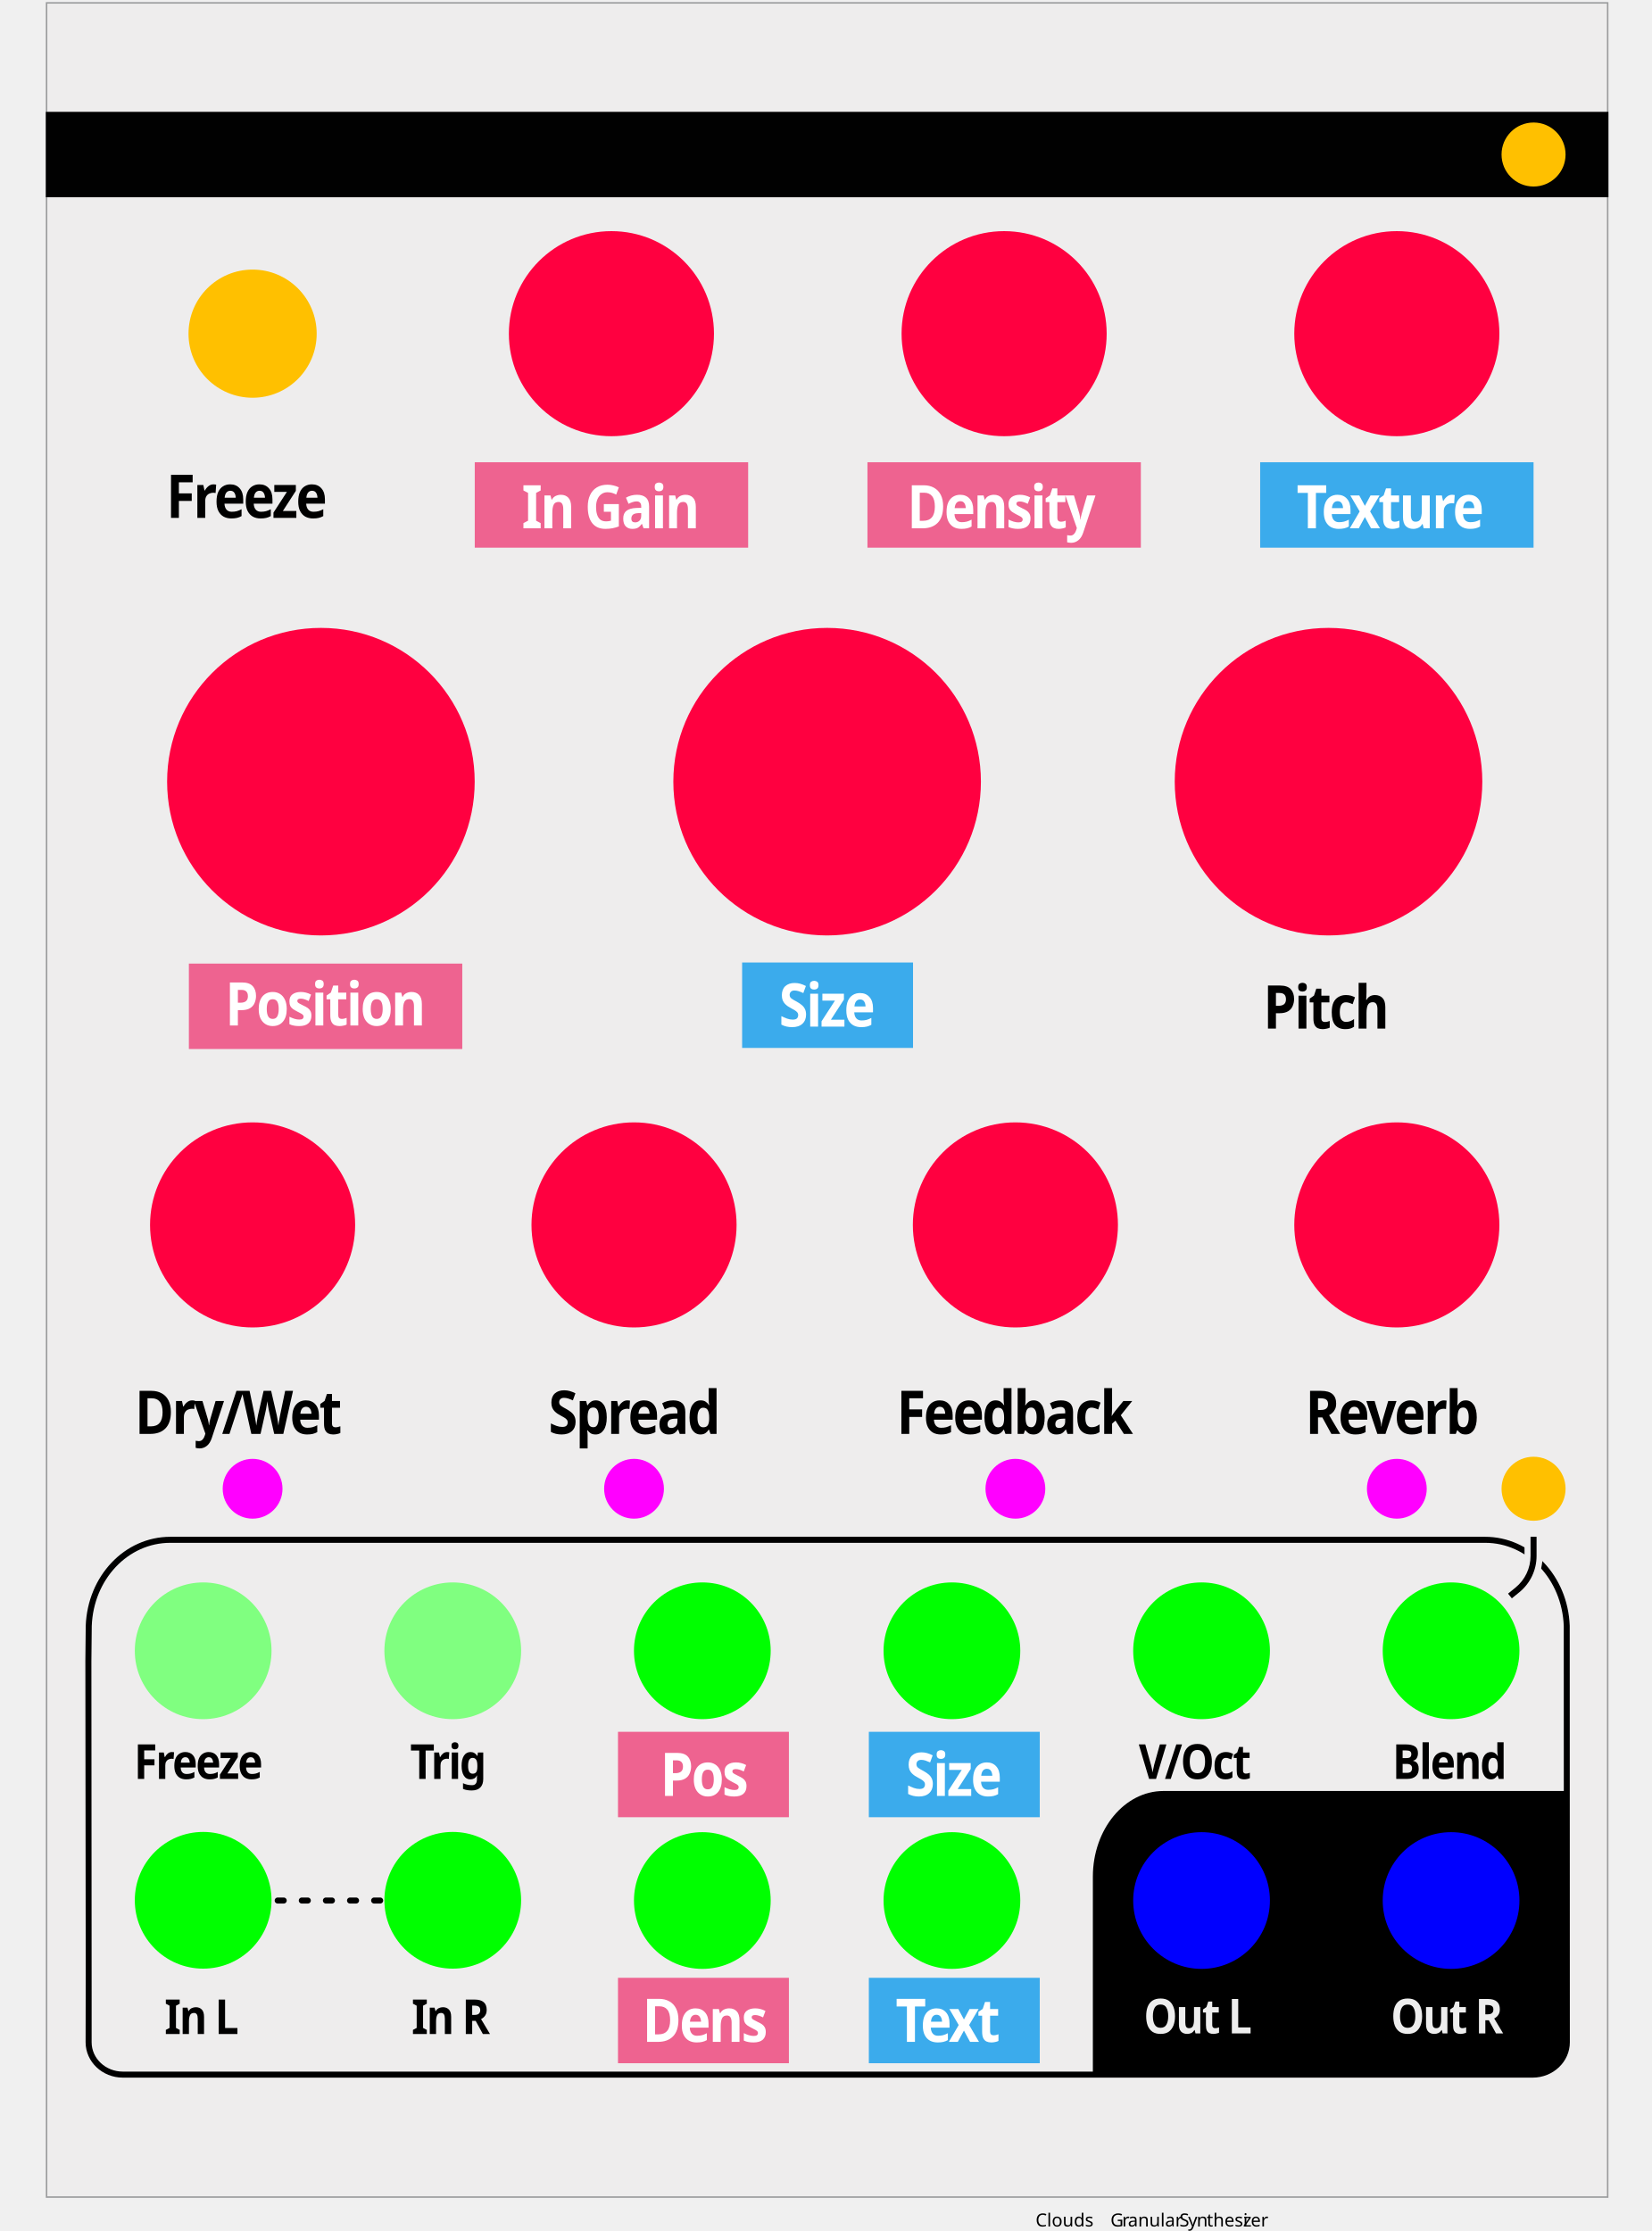
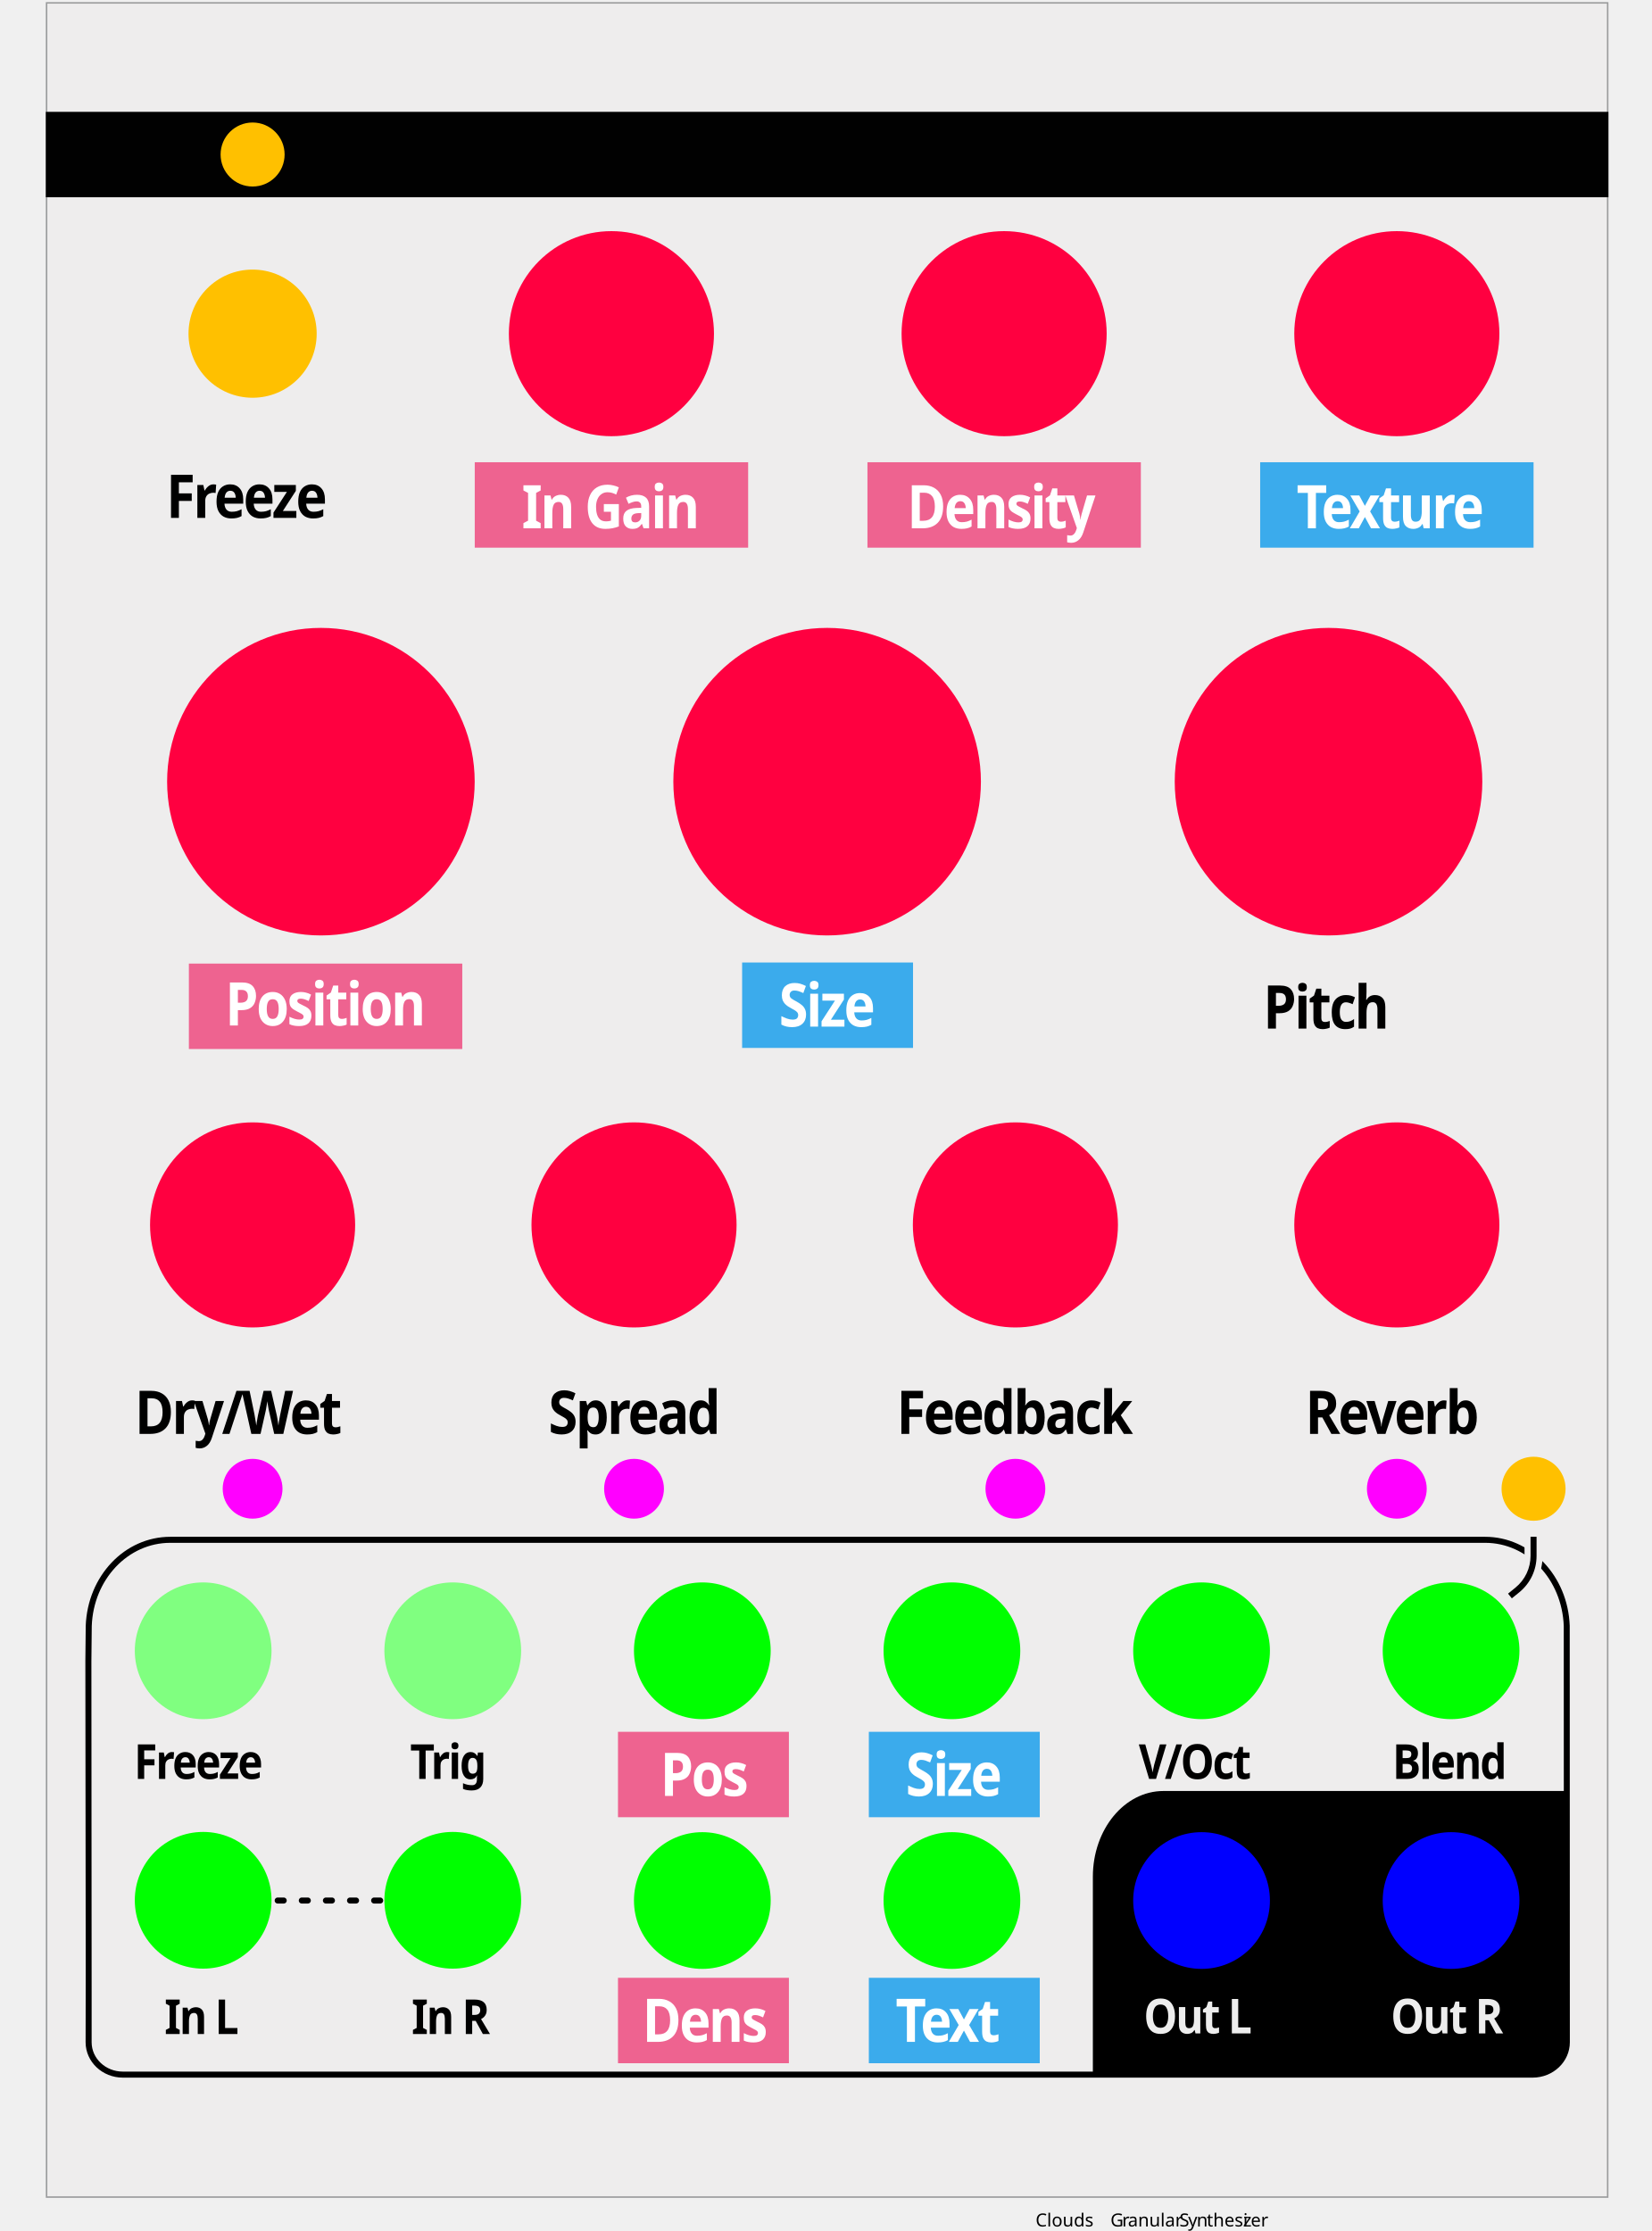
<svg xmlns="http://www.w3.org/2000/svg" width="96.65mm" height="130.56mm" viewBox="0 0 273.98 370.1">
  <g id="faceplate">
    <g id="_18hp_panel" data-name="18hp panel">
      <g id="_20hp_panel" data-name="20hp panel">
        <rect x="7.72" y=".48" width="258.95" height="364" style="fill: #eeeded; stroke-width: 0px;" />
        <path d="M266.55.6v363.75H7.85V.6h258.7M266.8.35H7.6v364.25h259.2V.35h0Z" style="fill: #9b9c9d; stroke-width: 0px;" />
      </g>
    </g>
    <path d="M195.04,343.88h47.28s12.42,0,12.42,0c2.69,0,4.87-2.31,4.87-5.13v-41.64h-66.62c-6.47,0-11.71,6.37-11.71,14.22v32.55h13.76Z" style="fill: #000; stroke-width: 0px;" />
    <rect x="102.51" y="287.29" width="28.35" height="14.17" style="fill: #ee6390; stroke-width: 0px;" />
    <rect x="102.51" y="328.1" width="28.35" height="14.17" style="fill: #ee6390; stroke-width: 0px;" />
    <rect x="144.12" y="287.29" width="28.35" height="14.17" style="fill: #3babec; stroke-width: 0px;" />
    <rect x="144.12" y="328.1" width="28.35" height="14.17" style="fill: #3babec; stroke-width: 0px;" />
    <path d="M254.23,344.66H20.37c-3.4,0-6.17-2.63-6.17-5.87l.02-12.2-.06-51.04.06-5.84c.31-8.29,6.47-14.77,14.03-14.77h71.95s146.14,0,146.14,0c7.56,0,13.73,6.48,14.04,14.76l.02,69.09c0,3.24-2.77,5.87-6.17,5.87ZM15.2,330.29v8.5c0,2.69,2.32,4.87,5.17,4.87h233.87c2.85,0,5.17-2.19,5.17-4.87l-.02-69.06c-.29-7.73-6.02-13.79-13.04-13.79H100.2s-71.95,0-71.95,0c-7.02,0-12.75,6.06-13.03,13.8l-.06,5.82.04,54.74Z" style="fill: #000; stroke-width: 0px;" />
    <g id="Layer_5" data-name="Layer 5">
      <rect x="78.75" y="76.68" width="45.35" height="14.17" style="fill: #ee6390; stroke-width: 0px;" />
      <rect x="31.33" y="159.85" width="45.35" height="14.17" style="fill: #ee6390; stroke-width: 0px;" />
      <rect x="123.1" y="159.67" width="28.35" height="14.17" style="fill: #3babec; stroke-width: 0px;" />
      <rect x="143.89" y="76.68" width="45.35" height="14.17" style="fill: #ee6390; stroke-width: 0px;" />
      <rect x="209.03" y="76.68" width="45.35" height="14.17" style="fill: #3babec; stroke-width: 0px;" />
    </g>
    <line x1="38.06" y1="315.28" x2="67.24" y2="315.28" style="fill: none; stroke: #000; stroke-dasharray: 0 0 1 3; stroke-linecap: round; stroke-linejoin: round;" />
    <rect x="7.6" y="18.55" width="259.2" height="14.17" style="fill: #010101; stroke-width: 0px;" />
    <g id="text_check" data-name="text check">
      <text transform="translate(109.51 297.93) scale(.88 1)" style="fill: #fff; font-family: GillSans-Bold, 'Gill Sans'; font-size: 10px; font-weight: 700; letter-spacing: -.04em;">
        <tspan x="0" y="0">Pos</tspan>
      </text>
      <text transform="translate(106.54 338.73) scale(.88 1)" style="fill: #fff; font-family: GillSans-Bold, 'Gill Sans'; font-size: 10px; font-weight: 700; letter-spacing: -.04em;">
        <tspan x="0" y="0">Dens</tspan>
      </text>
      <text transform="translate(150.24 297.93) scale(.88 1)" style="fill: #fff; font-family: GillSans-Bold, 'Gill Sans'; font-size: 10px; font-weight: 700; letter-spacing: -.04em;">
        <tspan x="0" y="0">Size</tspan>
      </text>
      <text transform="translate(148.55 338.73) scale(.88 1)" style="fill: #fff; font-family: GillSans-Bold, 'Gill Sans'; font-size: 10px; font-weight: 700; letter-spacing: -.04em;">
        <tspan x="0" y="0">Text</tspan>
      </text>
      <text transform="translate(230.7 337.33) scale(.88 1)" style="fill: #ededed; font-family: GillSans-Bold, 'Gill Sans'; font-size: 8px; font-weight: 700; letter-spacing: -.04em;">
        <tspan x="0" y="0">Out R</tspan>
      </text>
      <text transform="translate(189.71 337.33) scale(.88 1)" style="fill: #ededed; font-family: GillSans-Bold, 'Gill Sans'; font-size: 8px; font-weight: 700; letter-spacing: -.04em;">
        <tspan x="0" y="0">Out L</tspan>
      </text>
      <text transform="translate(216.51 237.87) scale(.88 1)" style="fill: #000; font-family: GillSans-Bold, 'Gill Sans'; font-size: 10px; font-weight: 700; letter-spacing: -.04em;">
        <tspan x="0" y="0">Reverb</tspan>
      </text>
      <text transform="translate(148.72 237.87) scale(.88 1)" style="fill: #000; font-family: GillSans-Bold, 'Gill Sans'; font-size: 10px; font-weight: 700; letter-spacing: -.04em;">
        <tspan x="0" y="0">Feedback</tspan>
      </text>
      <text transform="translate(90.98 237.87) scale(.88 1)" style="fill: #000; font-family: GillSans-Bold, 'Gill Sans'; font-size: 10px; font-weight: 700; letter-spacing: -.04em;">
        <tspan x="0" y="0">Spread</tspan>
      </text>
      <text transform="translate(22.35 237.87) scale(.88 1)" style="fill: #000; font-family: GillSans-Bold, 'Gill Sans'; font-size: 10px; font-weight: 700; letter-spacing: -.04em;">
        <tspan x="0" y="0">Dry/Wet</tspan>
      </text>
      <text transform="translate(209.53 170.63) scale(.88 1)" style="fill: #000; font-family: GillSans-Bold, 'Gill Sans'; font-size: 10px; font-weight: 700; letter-spacing: -.04em;">
        <tspan x="0" y="0">Pitch</tspan>
      </text>
      <text transform="translate(27.57 85.91) scale(.88 1)" style="fill: #000; font-family: GillSans-Bold, 'Gill Sans'; font-size: 10px; font-weight: 700; letter-spacing: -.04em;">
        <tspan x="0" y="0">Freeze</tspan>
      </text>
      <text transform="translate(230.97 295.1) scale(.88 1)" style="fill: #000; font-family: GillSans-Bold, 'Gill Sans'; font-size: 8px; font-weight: 700; letter-spacing: -.04em;">
        <tspan x="0" y="0">Blend</tspan>
      </text>
      <text transform="translate(188.9 295.1) scale(.88 1)" style="fill: #000; font-family: GillSans-Bold, 'Gill Sans'; font-size: 8px; font-weight: 700; letter-spacing: -.04em;">
        <tspan x="0" y="0">V/Oct</tspan>
      </text>
      <text transform="translate(68.28 337.43) scale(.88 1)" style="fill: #000; font-family: GillSans-Bold, 'Gill Sans'; font-size: 8px; font-weight: 700; letter-spacing: -.04em;">
        <tspan x="0" y="0">In R</tspan>
      </text>
      <text transform="translate(27.29 337.43) scale(.88 1)" style="fill: #000; font-family: GillSans-Bold, 'Gill Sans'; font-size: 8px; font-weight: 700; letter-spacing: -.04em;">
        <tspan x="0" y="0">In L</tspan>
      </text>
      <text transform="translate(68.03 295.1) scale(.88 1)" style="fill: #000; font-family: GillSans-Bold, 'Gill Sans'; font-size: 8px; font-weight: 700; letter-spacing: -.04em;">
        <tspan x="0" y="0">Trig</tspan>
      </text>
      <text transform="translate(22.24 295.1) scale(.88 1)" style="fill: #000; font-family: GillSans-Bold, 'Gill Sans'; font-size: 8px; font-weight: 700; letter-spacing: -.04em;">
        <tspan x="0" y="0">Freeze</tspan>
      </text>
      <text transform="translate(129.21 170.3) scale(.88 1)" style="fill: #fff; font-family: GillSans-Bold, 'Gill Sans'; font-size: 10px; font-weight: 700; letter-spacing: -.04em;">
        <tspan x="0" y="0">Size</tspan>
      </text>
      <text transform="translate(37.34 170.12) scale(.88 1)" style="fill: #fff; font-family: GillSans-Bold, 'Gill Sans'; font-size: 10px; font-weight: 700; letter-spacing: -.04em;">
        <tspan x="0" y="0">Position</tspan>
      </text>
      <text transform="translate(86.55 87.64) scale(.88 1)" style="fill: #fff; font-family: GillSans-Bold, 'Gill Sans'; font-size: 10px; font-weight: 700; letter-spacing: -.04em;">
        <tspan x="0" y="0">In Gain</tspan>
      </text>
      <text transform="translate(150.45 87.64) scale(.88 1)" style="fill: #fff; font-family: GillSans-Bold, 'Gill Sans'; font-size: 10px; font-weight: 700; letter-spacing: -.04em;">
        <tspan x="0" y="0">Density</tspan>
      </text>
      <text transform="translate(215.06 87.64) scale(.88 1)" style="fill: #fff; font-family: GillSans-Bold, 'Gill Sans'; font-size: 10px; font-weight: 700; letter-spacing: -.04em;">
        <tspan x="0" y="0">Texture</tspan>
      </text>
    </g>
  </g>
  <g id="components">
    <circle id="Reverb_Light_RedGreenLight" data-name="Reverb Light#RedGreenLight" cx="231.7" cy="246.97" r="4.96" style="fill: #f0f; stroke-width: 0px;" />
    <circle id="Feedback_Light_RedGreenLight" data-name="Feedback Light#RedGreenLight" cx="168.43" cy="246.97" r="4.96" style="fill: #f0f; stroke-width: 0px;" />
    <circle id="Pan_Light_RedGreenLight" data-name="Pan Light#RedGreenLight" cx="41.9" cy="246.97" r="4.96" style="fill: #f0f; stroke-width: 0px;" />
    <circle id="Mix_Light_RedGreenLight" data-name="Mix Light#RedGreenLight" cx="105.17" cy="246.97" r="4.96" style="fill: #f0f; stroke-width: 0px;" />
    <circle id="Out_R" data-name="Out R" cx="240.7" cy="315.28" r="11.34" style="fill: blue; stroke-width: 0px;" />
    <circle id="Out_L" data-name="Out L" cx="199.31" cy="315.28" r="11.34" style="fill: blue; stroke-width: 0px;" />
    <circle id="Text_CV" data-name="Text CV" cx="157.9" cy="315.28" r="11.34" style="fill: lime; stroke-width: 0px;" />
    <circle id="Density_CV" data-name="Density CV" cx="116.5" cy="315.28" r="11.34" style="fill: lime; stroke-width: 0px;" />
    <circle id="In_R" data-name="In R" cx="75.1" cy="315.24" r="11.34" style="fill: lime; stroke-width: 0px;" />
    <circle id="In_L" data-name="In L" cx="33.7" cy="315.24" r="11.34" style="fill: lime; stroke-width: 0px;" />
    <circle id="Blend_CV" data-name="Blend CV" cx="240.7" cy="273.85" r="11.34" style="fill: lime; stroke-width: 0px;" />
    <circle id="V_Oct" data-name="V/Oct" cx="199.31" cy="273.85" r="11.34" style="fill: lime; stroke-width: 0px;" />
    <circle id="Size_CV" data-name="Size CV" cx="157.9" cy="273.85" r="11.34" style="fill: lime; stroke-width: 0px;" />
    <circle id="Position_CV" data-name="Position CV" cx="116.5" cy="273.85" r="11.34" style="fill: lime; stroke-width: 0px;" />
    <circle id="Trig" cx="75.1" cy="273.85" r="11.34" style="fill: #80ff80; stroke-width: 0px;" />
    <circle id="Freeze_Trig" data-name="Freeze Trig" cx="33.7" cy="273.85" r="11.34" style="fill: #80ff80; stroke-width: 0px;" />
    <circle id="Reverb_WhiteMediumKnob" data-name="Reverb#WhiteMediumKnob" cx="231.7" cy="203.2" r="17.01" style="fill: #ff0040; stroke-width: 0px;" />
    <circle id="Feedback_WhiteMediumKnob" data-name="Feedback#WhiteMediumKnob" cx="168.43" cy="203.2" r="17.01" style="fill: #ff0040; stroke-width: 0px;" />
    <circle id="Spread_WhiteMediumKnob" data-name="Spread#WhiteMediumKnob" cx="105.17" cy="203.2" r="17.01" style="fill: #ff0040; stroke-width: 0px;" />
    <circle id="DryWet_WhiteMediumKnob" data-name="DryWet#WhiteMediumKnob" cx="41.9" cy="203.2" r="17.01" style="fill: #ff0040; stroke-width: 0px;" />
    <circle id="Texture_BlueMediumKnob" data-name="Texture#BlueMediumKnob" cx="231.7" cy="55.35" r="17.01" style="fill: #ff0040; stroke-width: 0px;" />
    <circle id="Density_RedMediumKnob" data-name="Density#RedMediumKnob" cx="166.56" cy="55.35" r="17.01" style="fill: #ff0040; stroke-width: 0px;" />
    <circle id="In_Gain_RedMediumKnob" data-name="In Gain#RedMediumKnob" cx="101.42" cy="55.35" r="17.01" style="fill: #ff0040; stroke-width: 0px;" />
    <circle id="Pitch_WhiteLargeKnob" data-name="Pitch#WhiteLargeKnob" cx="220.37" cy="129.67" r="25.51" style="fill: #ff0040; stroke-width: 0px;" />
    <circle id="Size_BlueLargeKnob" data-name="Size#BlueLargeKnob" cx="137.2" cy="129.67" r="25.51" style="fill: #ff0040; stroke-width: 0px;" />
    <circle id="Position_RedLargeKnob" data-name="Position#RedLargeKnob" cx="53.23" cy="129.67" r="25.51" style="fill: #ff0040; stroke-width: 0px;" />
-     <circle id="Load_WhiteMomentary7mm" data-name="Load#WhiteMomentary7mm" cx="254.38" cy="25.63" r="5.31" style="fill: #ffc000; stroke-width: 0px;" />
+     <circle id="Load_SmallButton" data-name="Load#SmallButton" cx="41.9" cy="25.63" r="5.31" style="fill: #ffc000; stroke-width: 0px;" />
    <circle id="CV_Jack_Mode_SmallButton" data-name="CV Jack Mode#SmallButton" cx="254.38" cy="246.97" r="5.31" style="fill: #ffc000; stroke-width: 0px;" />
    <circle id="Freeze_WhiteMomentary7mm" data-name="Freeze#WhiteMomentary7mm" cx="41.9" cy="55.35" r="10.63" style="fill: #ffc000; stroke-width: 0px;" />
    <text id="slug" transform="translate(171.77 369.35)" style="fill: #010101; font-family: MyriadPro-Regular, 'Myriad Pro'; font-size: 3px;">
      <tspan x="0" y="0">Clouds</tspan>
    </text>
    <text id="modulename" transform="translate(184.19 369.35)" style="fill: #010101; font-family: MyriadPro-Regular, 'Myriad Pro'; font-size: 3px;">
      <tspan x="0" y="0">G</tspan>
      <tspan x="1.94" y="0" style="letter-spacing: 0em;">r</tspan>
      <tspan x="2.9" y="0" style="letter-spacing: 0em;">anular </tspan>
      <tspan x="11.44" y="0" style="letter-spacing: 0em;">S</tspan>
      <tspan x="12.89" y="0">y</tspan>
      <tspan x="14.31" y="0" style="letter-spacing: 0em;">n</tspan>
      <tspan x="15.96" y="0">thesi</tspan>
      <tspan x="22.01" y="0" style="letter-spacing: 0em;">z</tspan>
      <tspan x="23.27" y="0">er</tspan>
    </text>
    <g>
      <path d="M249.45,264.3l1.63-1.33c1.47-1.2,2.31-2.97,2.31-4.87v-3.67h2v3.67c0,2.5-1.11,4.83-3.04,6.41l-1.63,1.33-1.26-1.55Z" style="fill: #000; stroke-width: 0px;" />
      <path d="M254.88,254.94v3.17c0,2.35-1.04,4.54-2.86,6.03l-1.24,1.01-.63-.78,1.24-1.01c1.58-1.29,2.49-3.21,2.49-5.25v-3.17h1M255.88,253.94h-3v4.17c0,1.74-.77,3.38-2.12,4.48l-1.24,1.01-.77.63.63.77.63.78.63.78.77-.63,1.24-1.01c2.05-1.68,3.23-4.15,3.23-6.8v-4.17h0Z" style="fill: #eeeded; stroke-width: 0px;" />
    </g>
  </g>
</svg>
